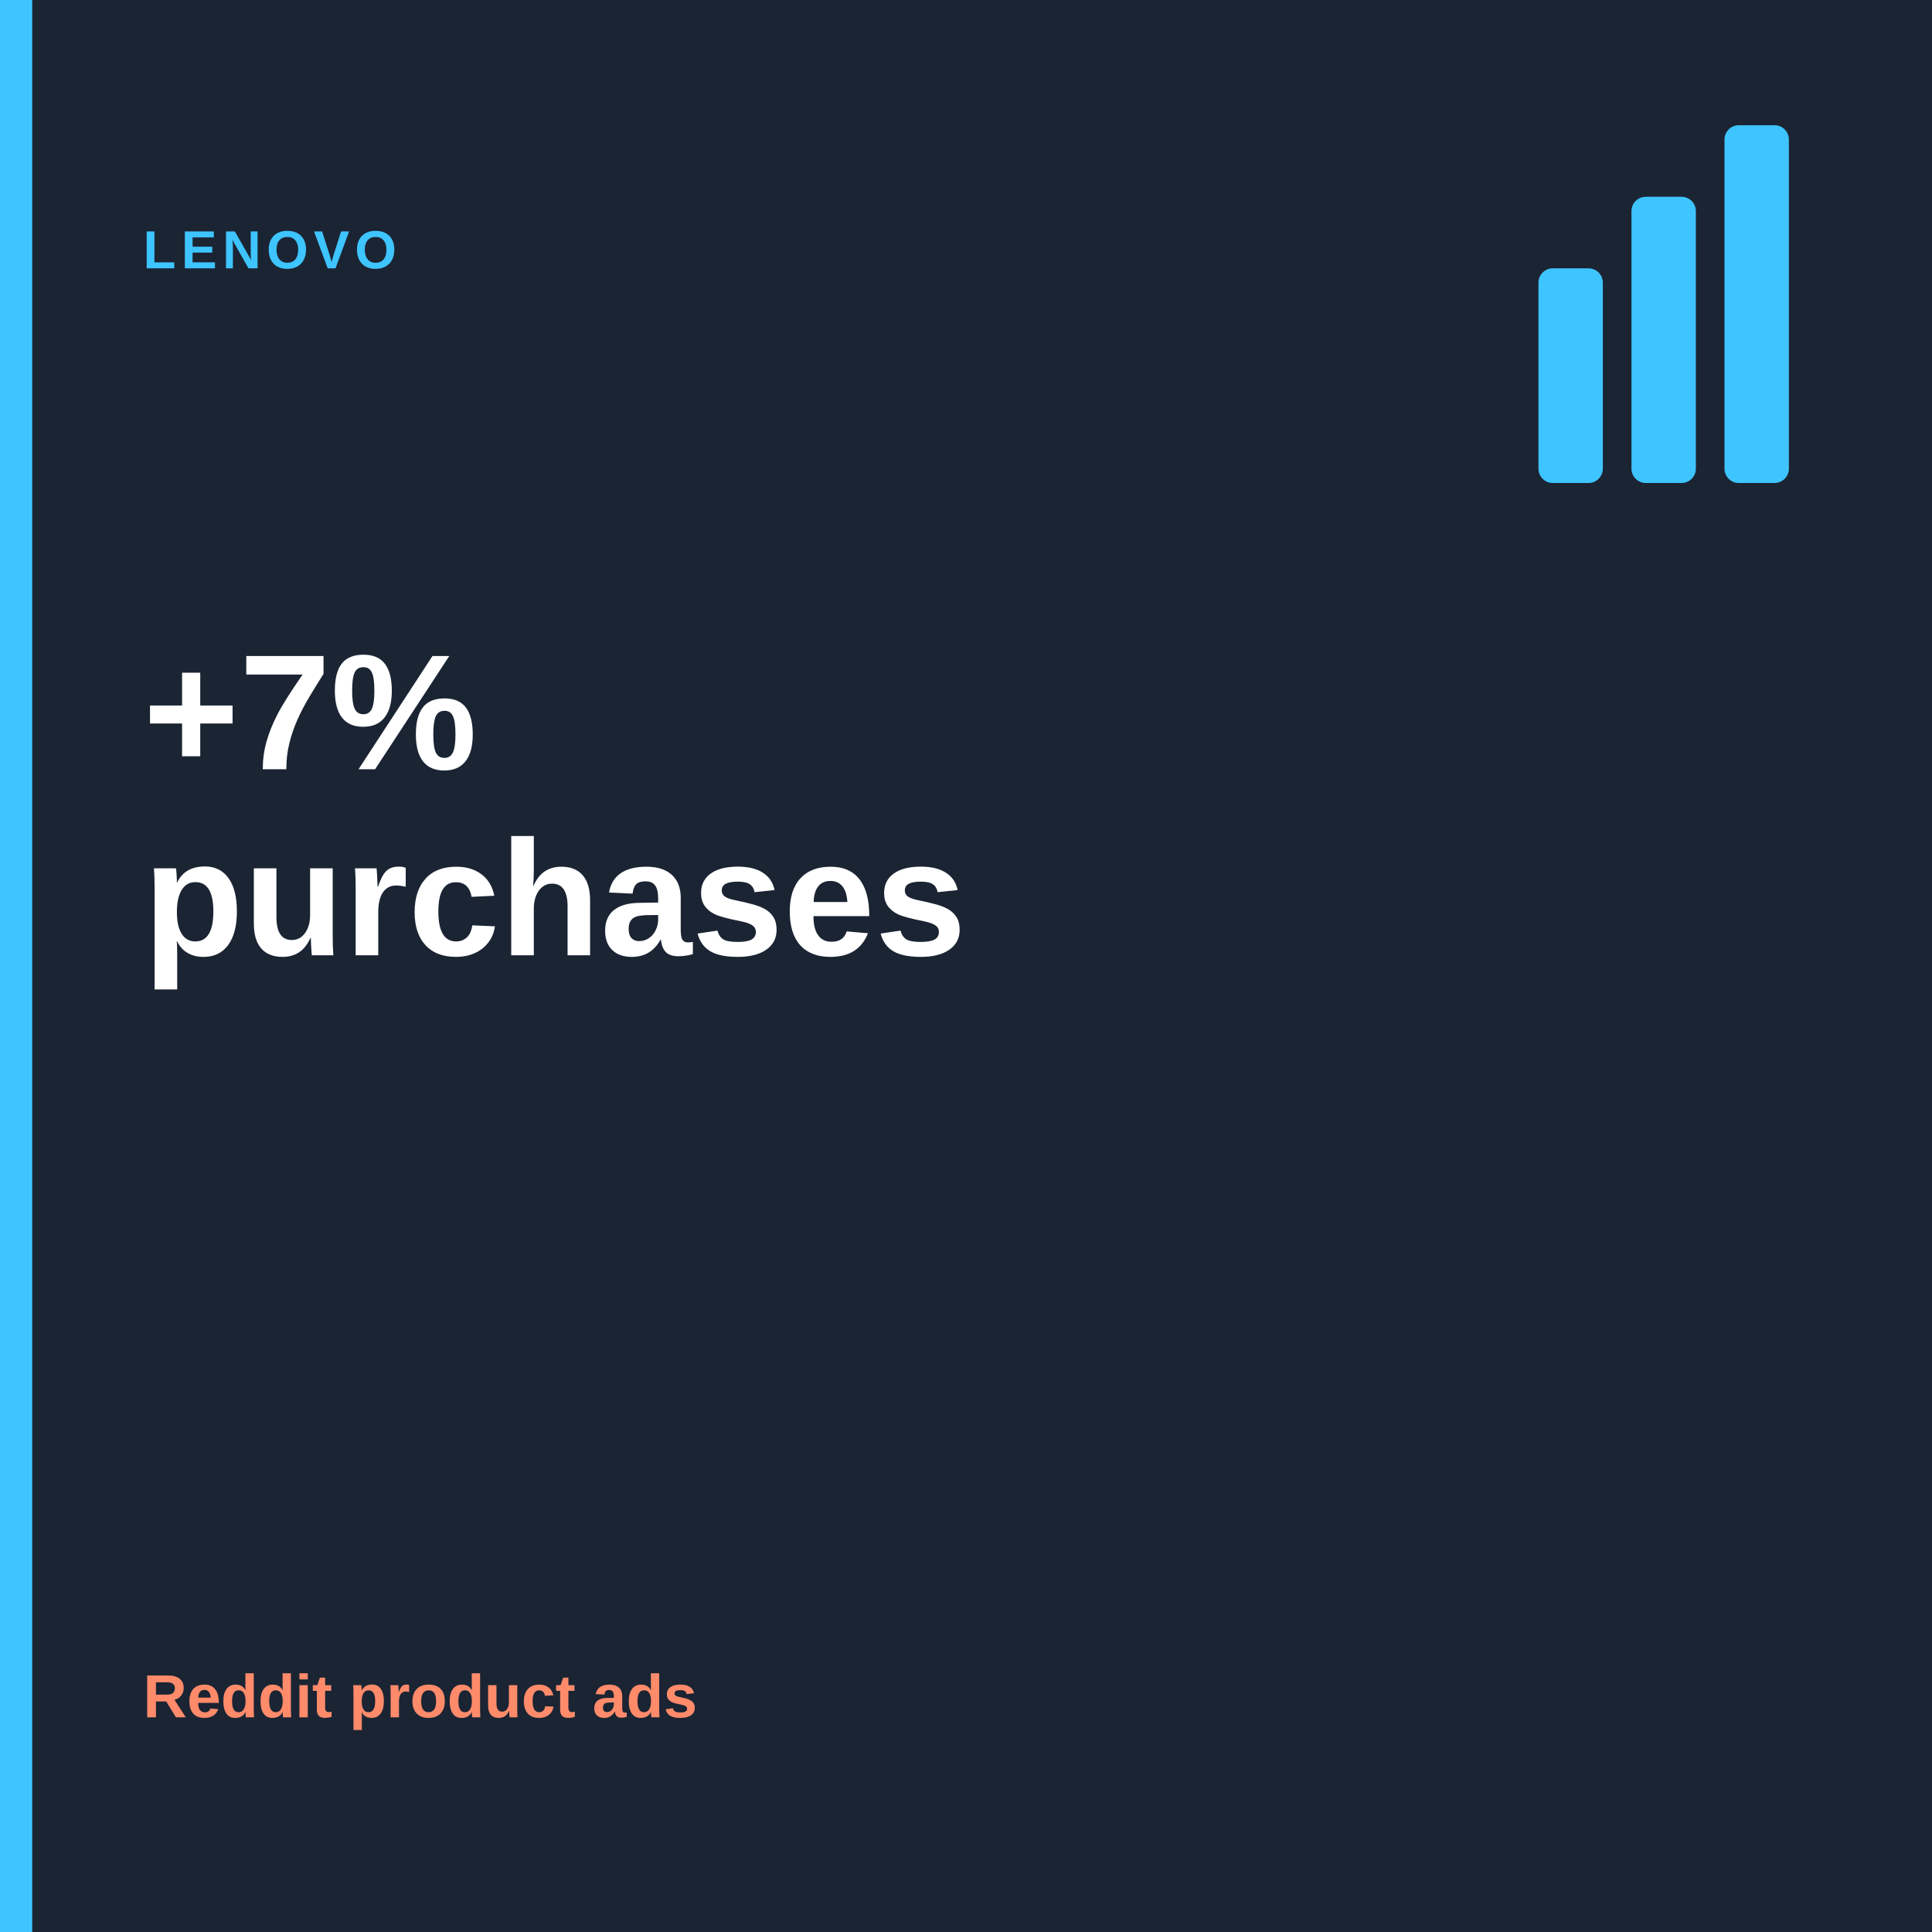
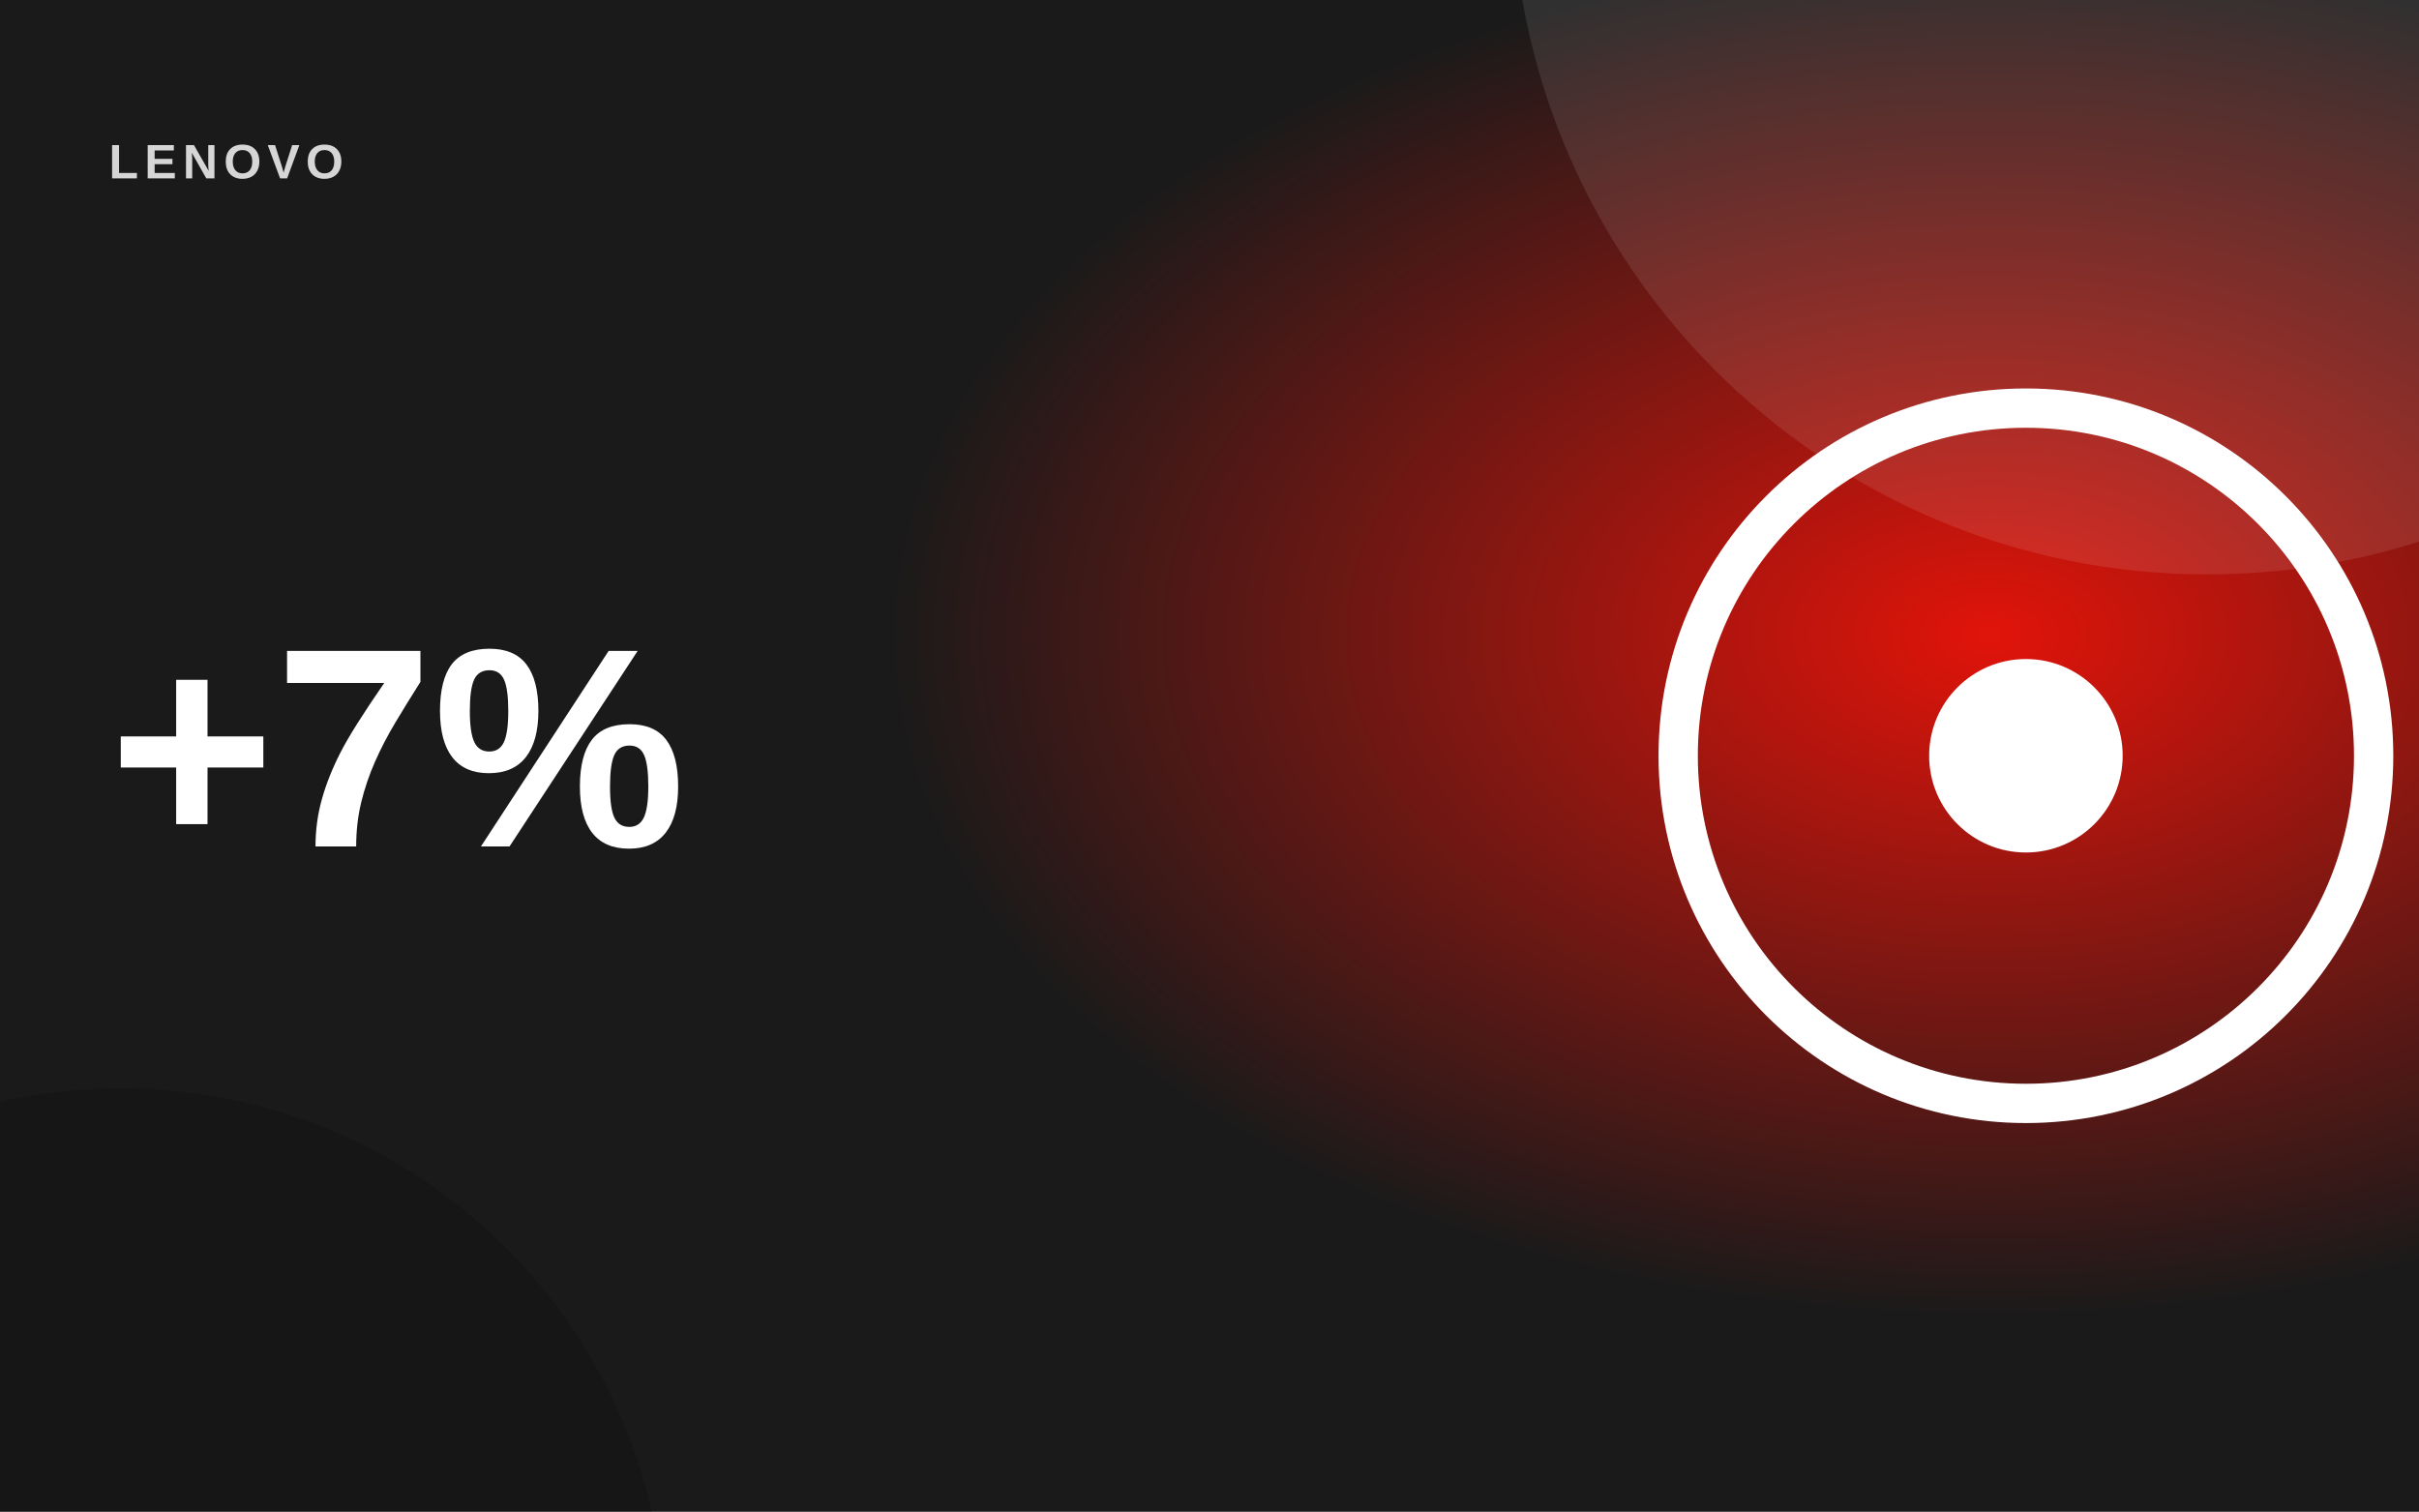
- <svg xmlns="http://www.w3.org/2000/svg" width="1080" height="1080" viewBox="0 0 1080 1080" role="img" aria-label="+7% purchases">
-   <rect width="1080" height="1080" fill="#1b2433" />
-   <rect x="0" y="0" width="18" height="1080" fill="#3ec4ff" />
-   <g fill="#3ec4ff">
-     <rect x="860" y="150" width="36" height="120" rx="8" />
-     <rect x="912" y="110" width="36" height="160" rx="8" />
-     <rect x="964" y="70" width="36" height="200" rx="8" />
-   </g>
-   <text x="80" y="150" fill="#3ec4ff" font-family="Arial, Helvetica, sans-serif" font-size="30" font-weight="700" letter-spacing="3">LENOVO</text>
-   <text x="80" y="430" fill="#ffffff" font-family="Arial Black, Arial, Helvetica, sans-serif" font-size="92" font-weight="800">+7%</text>
-   <text x="80" y="534" fill="#ffffff" font-family="Arial Black, Arial, Helvetica, sans-serif" font-size="92" font-weight="800">purchases</text>
-   <text x="80" y="960" fill="#ff8b6a" font-family="Arial, Helvetica, sans-serif" font-size="34" font-weight="700">Reddit product ads</text>
+ <svg xmlns="http://www.w3.org/2000/svg" width="1600" height="1000" viewBox="0 0 1600 1000" role="img" aria-label="Lenovo +7%">
+   <defs>
+     <radialGradient id="g16" cx="82%" cy="42%" r="78%">
+       <stop offset="0%" stop-color="#e1140a" />
+       <stop offset="58%" stop-color="#1a1a1a" />
+       <stop offset="100%" stop-color="#1a1a1a" />
+     </radialGradient>
+   </defs>
+   <rect width="1600" height="1000" fill="#1a1a1a" />
+   <rect width="1600" height="1000" fill="url(#g16)" />
+   <circle cx="1460" cy="-80" r="460" fill="#ffffff" opacity="0.1" />
+   <circle cx="80" cy="1080" r="360" fill="#000000" opacity="0.16" />
+   <circle cx="1340" cy="500" r="230" fill="none" stroke="#ffffff" stroke-width="26" />
+   <circle cx="1340" cy="500" r="64" fill="#ffffff" />
+   <text x="72" y="118" fill="#ffffff" fill-opacity="0.82" font-family="Arial, Helvetica, sans-serif" font-size="32" font-weight="700" letter-spacing="4">LENOVO</text>
+   <text x="72" y="560" fill="#ffffff" font-family="Arial Black, Arial, Helvetica, sans-serif" font-size="188" font-weight="800">+7%</text>
</svg>
